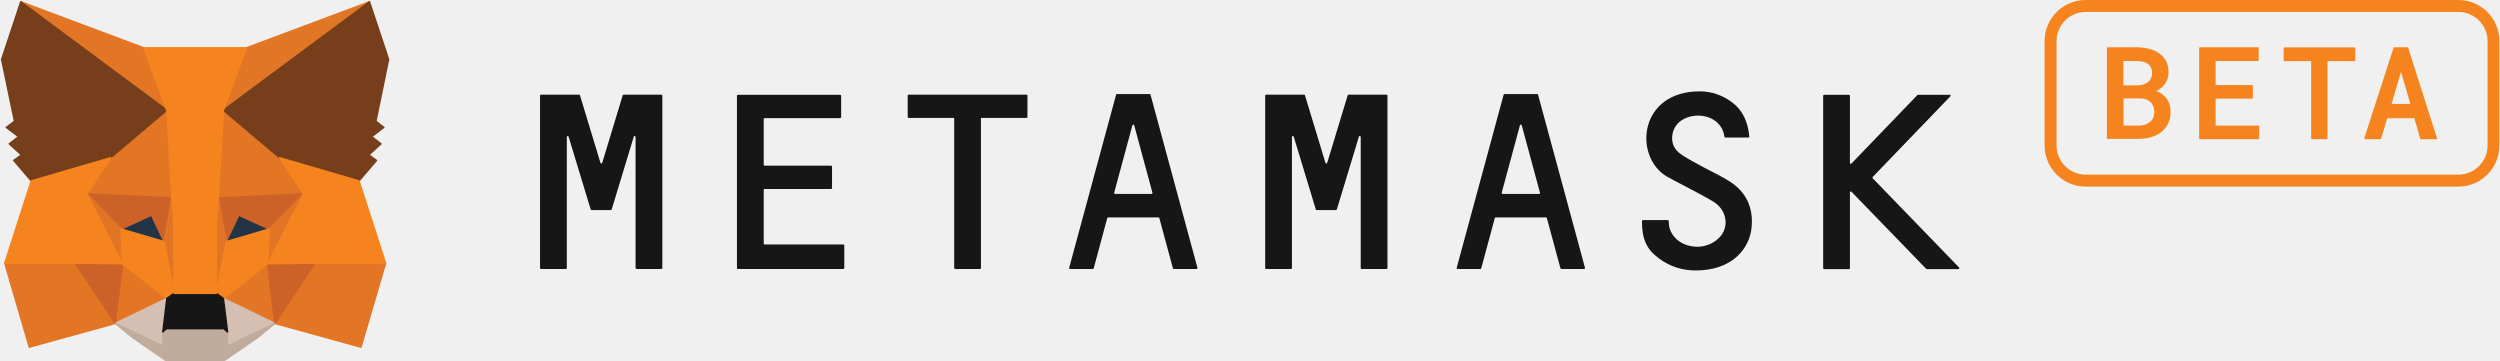
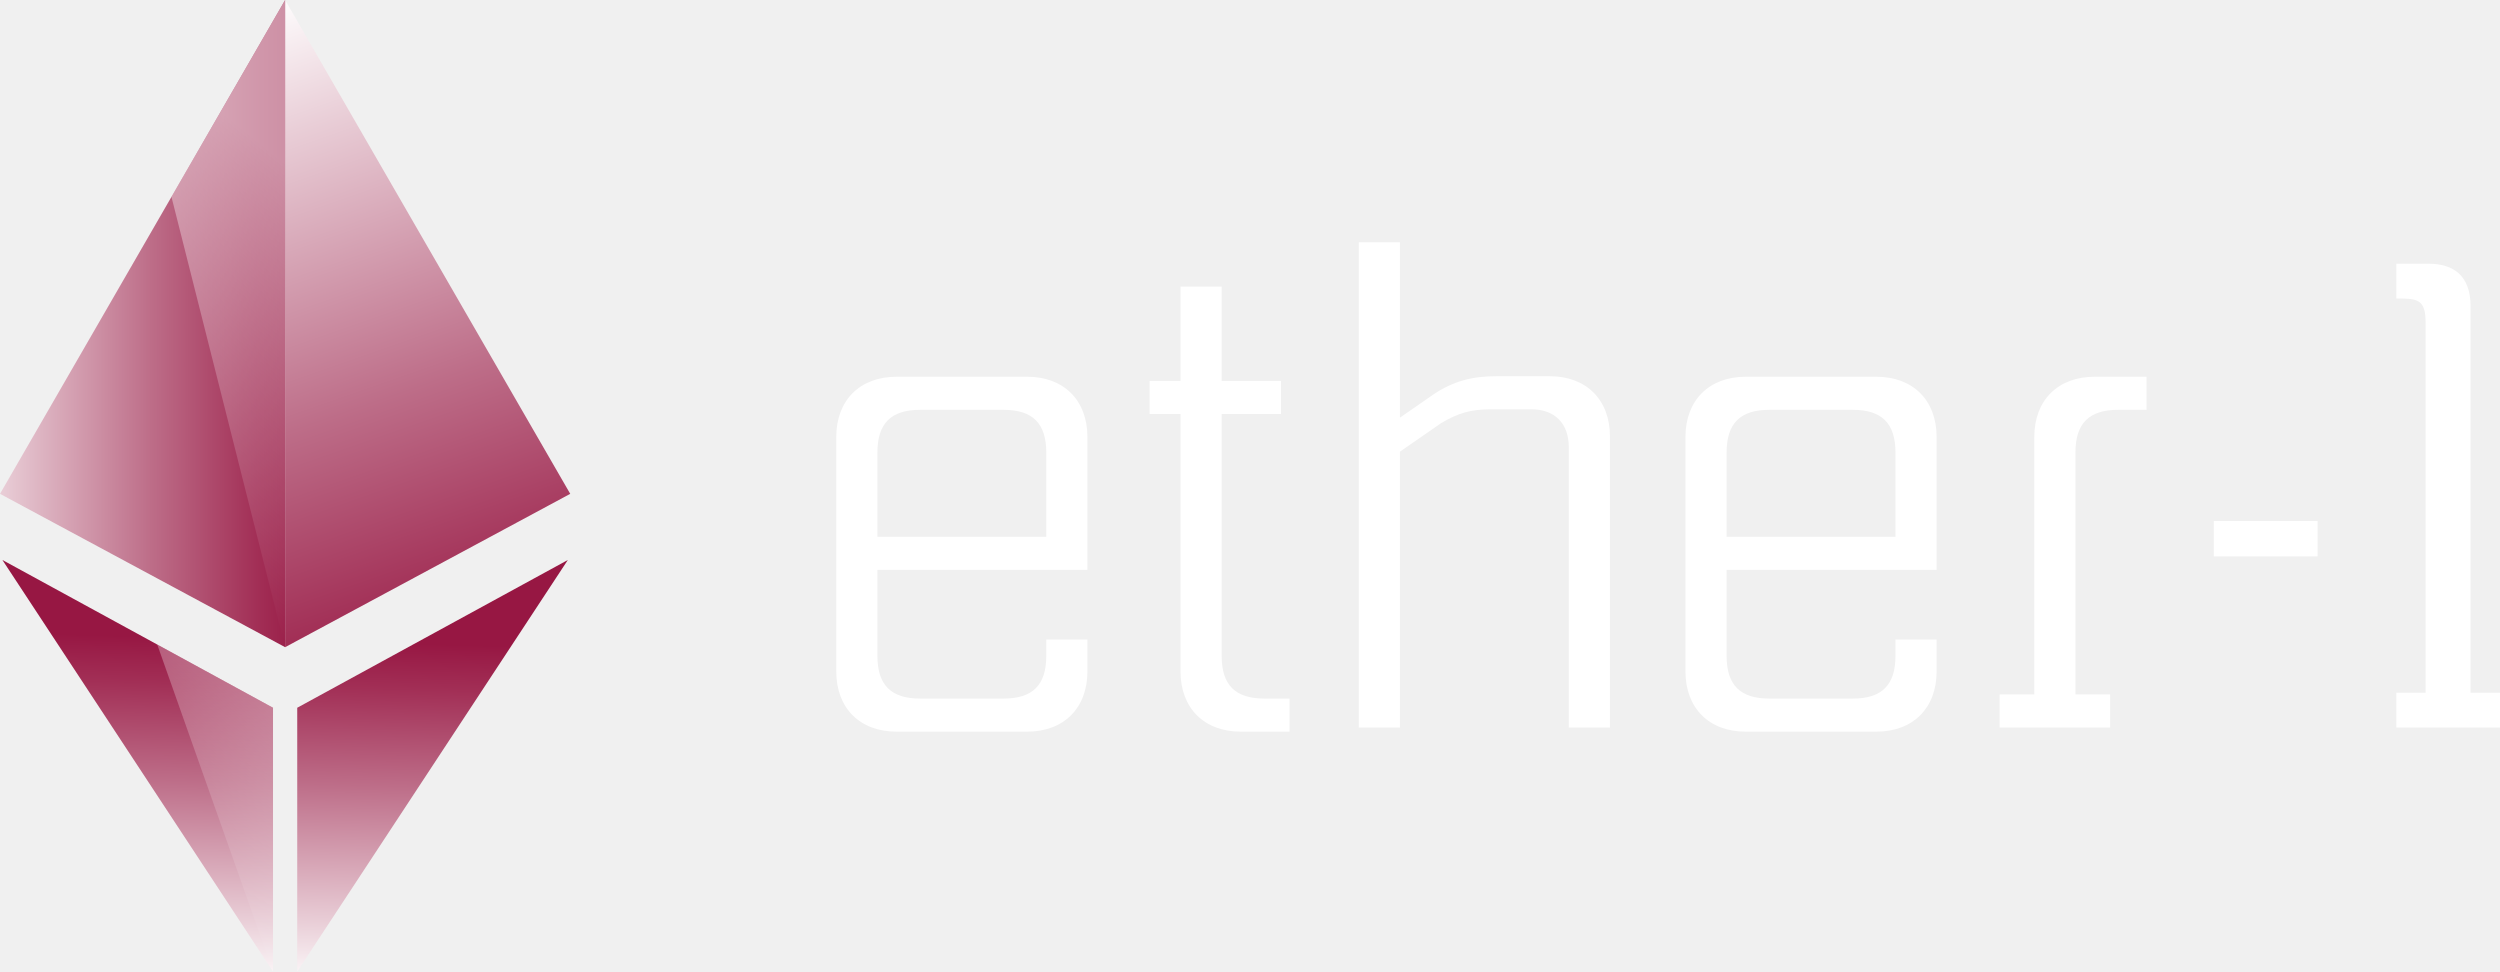
- <svg xmlns="http://www.w3.org/2000/svg" version="1.1" id="Layer_1" x="0px" y="0px" viewBox="0 0 1672.1 241.2" style="enable-background:new 0 0 1672.1 241.2;" xml:space="preserve">
+ <svg xmlns="http://www.w3.org/2000/svg" version="1.1" id="Layer_1" x="0px" y="0px" viewBox="0 0 1598.571 621.229" style="enable-background:new 0 0 1598.571 621.229;" xml:space="preserve">
  <style type="text/css">
- 	.st0{fill:#161616;}
- 	.st1{fill:#E17726;stroke:#E17726;stroke-linecap:round;stroke-linejoin:round;}
- 	.st2{fill:#E27625;stroke:#E27625;stroke-linecap:round;stroke-linejoin:round;}
- 	.st3{fill:#D5BFB2;stroke:#D5BFB2;stroke-linecap:round;stroke-linejoin:round;}
- 	.st4{fill:#233447;stroke:#233447;stroke-linecap:round;stroke-linejoin:round;}
- 	.st5{fill:#CC6228;stroke:#CC6228;stroke-linecap:round;stroke-linejoin:round;}
- 	.st6{fill:#E27525;stroke:#E27525;stroke-linecap:round;stroke-linejoin:round;}
- 	.st7{fill:#F5841F;stroke:#F5841F;stroke-linecap:round;stroke-linejoin:round;}
- 	.st8{fill:#C0AC9D;stroke:#C0AC9D;stroke-linecap:round;stroke-linejoin:round;}
- 	.st9{fill:#161616;stroke:#161616;stroke-linecap:round;stroke-linejoin:round;}
- 	.st10{fill:#763E1A;stroke:#763E1A;stroke-linecap:round;stroke-linejoin:round;}
- 	.st11{fill:#F5841F;}
+ 	.st0{fill:url(#SVGID_1_);}
+ 	.st1{opacity:0.5;fill:url(#SVGID_2_);}
+ 	.st2{fill:url(#SVGID_3_);}
+ 	.st3{fill:url(#SVGID_4_);}
+ 	.st4{fill:url(#SVGID_5_);}
+ 	.st5{opacity:0.5;fill:url(#SVGID_6_);}
+ 	.st6{fill:#FFFFFF;}
</style>
  <g>
-     <path class="st0" d="M1157.7,121.9c-6.8-4.5-14.3-7.7-21.4-11.7c-4.6-2.6-9.5-4.9-13.5-8.2c-6.8-5.6-5.4-16.6,1.7-21.4   c10.2-6.8,27.1-3,28.9,10.9c0,0.3,0.3,0.5,0.6,0.5h15.4c0.4,0,0.7-0.3,0.6-0.7c-0.8-9.6-4.5-17.6-11.3-22.7   c-6.5-4.9-13.9-7.5-21.8-7.5c-40.7,0-44.4,43.1-22.5,56.7c2.5,1.6,24,12.4,31.6,17.1s10,13.3,6.7,20.1c-3,6.2-10.8,10.5-18.6,10   c-8.5-0.5-15.1-5.1-17.4-12.3c-0.4-1.3-0.6-3.8-0.6-4.9c0-0.3-0.3-0.6-0.6-0.6h-16.7c-0.3,0-0.6,0.3-0.6,0.6   c0,12.1,3,18.8,11.2,24.9c7.7,5.8,16.1,8.2,24.8,8.2c22.8,0,34.6-12.9,37-26.3C1173.3,141.5,1169.4,129.7,1157.7,121.9z" />
-     <path class="st0" d="M432.6,63.3h-7.4h-8.1c-0.3,0-0.5,0.2-0.6,0.4l-13.7,45.2c-0.2,0.6-1,0.6-1.2,0l-13.7-45.2   c-0.1-0.3-0.3-0.4-0.6-0.4h-8.1h-7.4h-10c-0.3,0-0.6,0.3-0.6,0.6v115.4c0,0.3,0.3,0.6,0.6,0.6h16.7c0.3,0,0.6-0.3,0.6-0.6V91.6   c0-0.7,1-0.8,1.2-0.2l13.8,45.5l1,3.2c0.1,0.3,0.3,0.4,0.6,0.4h12.8c0.3,0,0.5-0.2,0.6-0.4l1-3.2l13.8-45.5   c0.2-0.7,1.2-0.5,1.2,0.2v87.7c0,0.3,0.3,0.6,0.6,0.6h16.7c0.3,0,0.6-0.3,0.6-0.6V63.9c0-0.3-0.3-0.6-0.6-0.6L432.6,63.3   L432.6,63.3z" />
-     <path class="st0" d="M902,63.3c-0.3,0-0.5,0.2-0.6,0.4l-13.7,45.2c-0.2,0.6-1,0.6-1.2,0l-13.7-45.2c-0.1-0.3-0.3-0.4-0.6-0.4h-25.4   c-0.3,0-0.6,0.3-0.6,0.6v115.4c0,0.3,0.3,0.6,0.6,0.6h16.7c0.3,0,0.6-0.3,0.6-0.6V91.6c0-0.7,1-0.8,1.2-0.2l13.8,45.5l1,3.2   c0.1,0.3,0.3,0.4,0.6,0.4h12.8c0.3,0,0.5-0.2,0.6-0.4l1-3.2l13.8-45.5c0.2-0.7,1.2-0.5,1.2,0.2v87.7c0,0.3,0.3,0.6,0.6,0.6h16.7   c0.3,0,0.6-0.3,0.6-0.6V63.9c0-0.3-0.3-0.6-0.6-0.6L902,63.3L902,63.3z" />
-     <path class="st0" d="M686.6,63.3h-31.1h-16.7h-31.1c-0.3,0-0.6,0.3-0.6,0.6v14.4c0,0.3,0.3,0.6,0.6,0.6h30.5v100.4   c0,0.3,0.3,0.6,0.6,0.6h16.7c0.3,0,0.6-0.3,0.6-0.6V78.9h30.5c0.3,0,0.6-0.3,0.6-0.6V63.9C687.2,63.6,687,63.3,686.6,63.3z" />
-     <path class="st0" d="M785.1,179.9h15.2c0.4,0,0.7-0.4,0.6-0.8L769.5,63.3c-0.1-0.3-0.3-0.4-0.6-0.4h-5.8h-10.2h-5.8   c-0.3,0-0.5,0.2-0.6,0.4l-31.4,115.8c-0.1,0.4,0.2,0.8,0.6,0.8h15.2c0.3,0,0.5-0.2,0.6-0.4l9.1-33.7c0.1-0.3,0.3-0.4,0.6-0.4h33.6   c0.3,0,0.5,0.2,0.6,0.4l9.1,33.7C784.6,179.7,784.9,179.9,785.1,179.9z M745.2,128.9l12.2-45.1c0.2-0.6,1-0.6,1.2,0l12.2,45.1   c0.1,0.4-0.2,0.8-0.6,0.8h-24.4C745.4,129.7,745.1,129.3,745.2,128.9z" />
-     <path class="st0" d="M1044.3,179.9h15.2c0.4,0,0.7-0.4,0.6-0.8l-31.4-115.8c-0.1-0.3-0.3-0.4-0.6-0.4h-5.8h-10.2h-5.8   c-0.3,0-0.5,0.2-0.6,0.4l-31.4,115.8c-0.1,0.4,0.2,0.8,0.6,0.8h15.2c0.3,0,0.5-0.2,0.6-0.4l9.1-33.7c0.1-0.3,0.3-0.4,0.6-0.4h33.6   c0.3,0,0.5,0.2,0.6,0.4l9.1,33.7C1043.8,179.7,1044,179.9,1044.3,179.9z M1004.4,128.9l12.2-45.1c0.2-0.6,1-0.6,1.2,0l12.2,45.1   c0.1,0.4-0.2,0.8-0.6,0.8H1005C1004.6,129.7,1004.3,129.3,1004.4,128.9z" />
-     <path class="st0" d="M510.8,162.8V127c0-0.3,0.3-0.6,0.6-0.6h44.5c0.3,0,0.6-0.3,0.6-0.6v-14.4c0-0.3-0.3-0.6-0.6-0.6h-44.5   c-0.3,0-0.6-0.3-0.6-0.6V79.6c0-0.3,0.3-0.6,0.6-0.6H562c0.3,0,0.6-0.3,0.6-0.6V64c0-0.3-0.3-0.6-0.6-0.6h-51.2h-17.3   c-0.3,0-0.6,0.3-0.6,0.6v15v31.9v15.6v37v15.8c0,0.3,0.3,0.6,0.6,0.6h17.3h53.3c0.3,0,0.6-0.3,0.6-0.6v-15.2c0-0.3-0.3-0.6-0.6-0.6   h-52.8C511,163.4,510.8,163.2,510.8,162.8z" />
-     <path class="st0" d="M1310.3,178.9l-57.8-59.7c-0.2-0.2-0.2-0.6,0-0.8l52-54c0.4-0.4,0.1-1-0.4-1h-21.3c-0.2,0-0.3,0.1-0.4,0.2   l-44.1,45.8c-0.4,0.4-1,0.1-1-0.4V64c0-0.3-0.3-0.6-0.6-0.6H1220c-0.3,0-0.6,0.3-0.6,0.6v115.4c0,0.3,0.3,0.6,0.6,0.6h16.7   c0.3,0,0.6-0.3,0.6-0.6v-50.8c0-0.5,0.7-0.8,1-0.4l50,51.6c0.1,0.1,0.3,0.2,0.4,0.2h21.3C1310.4,179.9,1310.7,179.2,1310.3,178.9z" />
-   </g>
-   <g>
-     <polygon class="st1" points="247.1,1.2 146,76.2 164.8,32  " />
    <g>
-       <polygon class="st2" points="13.9,1.2 114.1,76.9 96.2,32   " />
-       <polygon class="st2" points="210.7,175.1 183.8,216.3 241.4,232.2 257.9,176   " />
-       <polygon class="st2" points="3.2,176 19.6,232.2 77.1,216.3 50.3,175.1   " />
-       <polygon class="st2" points="74,105.5 58,129.7 115,132.3 113.1,70.8   " />
-       <polygon class="st2" points="187,105.5 147.3,70.1 146,132.3 203,129.7   " />
-       <polygon class="st2" points="77.1,216.3 111.6,199.6 81.9,176.4   " />
-       <polygon class="st2" points="149.4,199.6 183.8,216.3 179.1,176.4   " />
+       <linearGradient id="SVGID_1_" gradientUnits="userSpaceOnUse" x1="84.287" y1="628.88" x2="90.287" y2="406.881">
+         <stop offset="0" style="stop-color:#FFFFFF" />
+         <stop offset="0.19" style="stop-color:#E9CED7" />
+         <stop offset="0.589" style="stop-color:#BD6D88" />
+         <stop offset="0.868" style="stop-color:#A22F56" />
+         <stop offset="1" style="stop-color:#971743" />
+       </linearGradient>
+       <polygon class="st0" points="1.532,358.067 174.568,621.229 174.568,452.555   " />
+       <linearGradient id="SVGID_2_" gradientUnits="userSpaceOnUse" x1="224.695" y1="417.992" x2="100.195" y2="558.992">
+         <stop offset="0" style="stop-color:#FFFFFF" />
+         <stop offset="1" style="stop-color:#FFFFFF;stop-opacity:0" />
+       </linearGradient>
+       <polygon class="st1" points="100.541,412.132 174.568,621.229 174.568,452.555   " />
+       <linearGradient id="SVGID_3_" gradientUnits="userSpaceOnUse" x1="270.399" y1="633.911" x2="276.399" y2="411.91">
+         <stop offset="0" style="stop-color:#FFFFFF" />
+         <stop offset="0.19" style="stop-color:#E9CED7" />
+         <stop offset="0.589" style="stop-color:#BD6D88" />
+         <stop offset="0.868" style="stop-color:#A22F56" />
+         <stop offset="1" style="stop-color:#971743" />
+       </linearGradient>
+       <polygon class="st2" points="363.094,358.067 190.061,452.555 190.061,621.229   " />
+       <linearGradient id="SVGID_4_" gradientUnits="userSpaceOnUse" x1="148.029" y1="6.041" x2="298.03" y2="435.042">
+         <stop offset="0" style="stop-color:#FFFFFF" />
+         <stop offset="0.19" style="stop-color:#E9CED7" />
+         <stop offset="0.589" style="stop-color:#BD6D88" />
+         <stop offset="0.868" style="stop-color:#A22F56" />
+         <stop offset="1" style="stop-color:#971743" />
+       </linearGradient>
+       <polygon class="st3" points="182.314,0.006 182.314,413.824 364.623,315.773   " />
+       <linearGradient id="SVGID_5_" gradientUnits="userSpaceOnUse" x1="-46" y1="206.912" x2="196.294" y2="206.912">
+         <stop offset="0" style="stop-color:#FFFFFF" />
+         <stop offset="0.19" style="stop-color:#E9CED7" />
+         <stop offset="0.589" style="stop-color:#BD6D88" />
+         <stop offset="0.868" style="stop-color:#A22F56" />
+         <stop offset="1" style="stop-color:#971743" />
+       </linearGradient>
+       <polygon class="st4" points="182.311,0 0,315.773 182.311,413.824 182.314,413.824 182.314,0.006   " />
+       <linearGradient id="SVGID_6_" gradientUnits="userSpaceOnUse" x1="232.276" y1="145.218" x2="83.276" y2="329.218">
+         <stop offset="0" style="stop-color:#FFFFFF" />
+         <stop offset="1" style="stop-color:#FFFFFF;stop-opacity:0" />
+       </linearGradient>
+       <polygon class="st5" points="182.314,413.824 109.636,125.878 109.636,125.878 182.314,0.006   " />
    </g>
    <g>
-       <polygon class="st3" points="183.8,216.3 149.4,199.6 152.2,222 151.9,231.5   " />
-       <polygon class="st3" points="77.1,216.3 109.1,231.5 108.9,222 111.6,199.6   " />
+       <g>
+         <path class="st6" d="M819.119,243.559v21.149h-37.951v154.655c0,18.668,8.663,27.328,27.325,27.328h16.055v21.152h-31.131     c-23.493,0-38.563-15.07-38.563-38.563V264.709h-19.752v-21.149h19.752v-60.287h26.314v60.287H819.119z" />
+       </g>
+       <g>
+         <path class="st6" d="M916.897,251.994c12.545-8.279,24.577-11.517,40.31-11.429h33.683c23.493,0,38.563,15.07,38.563,38.564     v186.056h-26.311V286.043c0-15.325-8.997-24.325-23.994-24.325H953.48c-12.885,0-20.994,2.332-31.881,8.769l-26.432,18.311     v176.388h-26.314V154.907h26.314v112.151L916.897,251.994z" />
+       </g>
+       <path class="st6" d="M1238.328,364.397v-84.932c0-23.493-15.07-38.563-38.563-38.563l-83.473-0.003    c-23.493,0-38.563,15.07-38.563,38.563v149.818c0,23.493,15.07,38.563,38.563,38.563h83.473c23.493,0,38.563-15.07,38.563-38.563    v-20.355h-26.312v10.444c0,18.662-8.666,27.325-27.325,27.325h-53.32c-18.665,0-27.328-8.663-27.328-27.325v-54.973H1238.328z     M1104.043,289.382c0-18.665,8.663-27.328,27.328-27.328h53.32c18.659,0,27.325,8.663,27.325,27.328v53.868h-107.974V289.382z" />
+       <g>
+         <path class="st6" d="M1354.425,262.051c-18.665,0-27.325,8.666-27.325,27.325v154.655h22.163v21.152h-70.641v-21.152h22.16     V279.462c0-23.493,15.07-38.563,38.563-38.563h33.22v21.152H1354.425z" />
+       </g>
+       <g>
+         <rect x="1415.583" y="333.143" class="st6" width="66.349" height="22.614" />
+       </g>
+       <g>
+         <path class="st6" d="M1532.296,465.184v-22.248h18.712V206.551c0-13.239-3.75-15.46-14.288-15.639l-4.424-0.009v-22.257h20.774     c15.823,0,26.596,7.737,26.672,26.895v247.395h18.829v22.248H1532.296z" />
+       </g>
+       <path class="st6" d="M695.328,364.397v-84.932c0-23.493-15.07-38.563-38.563-38.563l-83.473-0.003    c-23.493,0-38.563,15.07-38.563,38.563v149.818c0,23.493,15.07,38.563,38.563,38.563h83.473c23.493,0,38.563-15.07,38.563-38.563    v-20.355h-26.312v10.444c0,18.662-8.666,27.325-27.325,27.325h-53.32c-18.665,0-27.328-8.663-27.328-27.325v-54.973H695.328z     M561.042,289.382c0-18.665,8.663-27.328,27.328-27.328h53.32c18.659,0,27.325,8.663,27.325,27.328v53.868H561.042V289.382z" />
    </g>
-     <polygon class="st4" points="109.7,161.6 81.1,153.2 101.3,143.9  " />
-     <polygon class="st4" points="151.3,161.6 159.7,143.9 180,153.2  " />
-     <g>
-       <polygon class="st5" points="77.1,216.3 82.1,175.1 50.3,176   " />
-       <polygon class="st5" points="178.9,175.1 183.8,216.3 210.7,176   " />
-       <polygon class="st5" points="203,129.7 146,132.3 151.3,161.6 159.7,143.9 180,153.2   " />
-       <polygon class="st5" points="81.1,153.2 101.3,143.9 109.7,161.6 115,132.3 58,129.7   " />
-     </g>
-     <g>
-       <polygon class="st6" points="58,129.7 81.9,176.4 81.1,153.2   " />
-       <polygon class="st6" points="180,153.2 179.1,176.4 203,129.7   " />
-       <polygon class="st6" points="115,132.3 109.7,161.6 116.4,196.2 117.9,150.6   " />
-       <polygon class="st6" points="146,132.3 143.2,150.5 144.6,196.2 151.3,161.6   " />
-     </g>
-     <polygon class="st7" points="151.3,161.6 144.6,196.2 149.4,199.6 179.1,176.4 180,153.2  " />
-     <polygon class="st7" points="81.1,153.2 81.9,176.4 111.6,199.6 116.4,196.2 109.7,161.6  " />
-     <polygon class="st8" points="151.9,231.5 152.2,222 149.6,219.8 111.4,219.8 108.9,222 109.1,231.5 77.1,216.3 88.3,225.5    111,241.2 149.9,241.2 172.7,225.5 183.8,216.3  " />
-     <polygon class="st9" points="149.4,199.6 144.6,196.2 116.4,196.2 111.6,199.6 108.9,222 111.4,219.8 149.6,219.8 152.2,222  " />
-     <g>
-       <polygon class="st10" points="251.4,81.1 259.9,39.7 247.1,1.2 149.4,73.7 187,105.5 240.1,121 251.8,107.3 246.7,103.6     254.8,96.2 248.6,91.4 256.7,85.2   " />
-       <polygon class="st10" points="1.1,39.7 9.7,81.1 4.2,85.2 12.4,91.4 6.2,96.2 14.3,103.6 9.2,107.3 20.9,121 74,105.5 111.6,73.7     13.9,1.2   " />
-     </g>
-     <polygon class="st7" points="240.1,121 187,105.5 203,129.7 179.1,176.4 210.7,176 257.9,176  " />
-     <polygon class="st7" points="74,105.5 20.9,121 3.2,176 50.3,176 81.9,176.4 58,129.7  " />
-     <polygon class="st7" points="146,132.3 149.4,73.7 164.8,32 96.2,32 111.6,73.7 115,132.3 116.3,150.7 116.4,196.2 144.6,196.2    144.7,150.7  " />
  </g>
-   <g>
-     <path class="st7" d="M1409.7,92.6V32.1h19.3c2.9,0,5.6,0.4,8.2,1c2.5,0.6,4.7,1.6,6.6,2.9c1.9,1.3,3.4,3,4.5,5.1   c1.1,2.1,1.6,4.5,1.6,7.3c0,3-0.9,5.5-2.5,7.7c-1.6,2.1-3.8,3.8-6.6,4.9c1.7,0.5,3.2,1.1,4.5,2c1.3,0.9,2.4,1.9,3.3,3.1   c0.9,1.2,1.6,2.6,2,4c0.5,1.5,0.7,3.1,0.7,4.7c0,2.9-0.5,5.4-1.6,7.6c-1.1,2.2-2.5,4-4.4,5.5c-1.9,1.5-4.1,2.6-6.6,3.3   c-2.6,0.8-5.3,1.2-8.3,1.2H1409.7z M1419.8,57.6h9.6c1.5,0,2.9-0.2,4.2-0.6c1.3-0.4,2.4-0.9,3.3-1.7c0.9-0.7,1.7-1.6,2.2-2.7   c0.6-1.1,0.8-2.3,0.8-3.7c0-1.5-0.3-2.8-0.8-3.9c-0.5-1.1-1.3-2-2.2-2.7c-1-0.7-2.1-1.2-3.4-1.5c-1.3-0.3-2.7-0.5-4.3-0.5h-9.5   V57.6z M1419.8,65.2v19.3h10.9c1.6,0,3-0.3,4.3-0.7c1.3-0.5,2.4-1.1,3.4-1.9c0.9-0.8,1.7-1.8,2.2-2.9c0.5-1.2,0.8-2.5,0.8-3.9   c0-1.5-0.2-2.9-0.7-4.1c-0.5-1.2-1.1-2.2-2-3.1c-0.9-0.8-2-1.5-3.2-1.9c-1.3-0.5-2.7-0.7-4.3-0.7H1419.8z" />
-     <path class="st7" d="M1506.3,65.5h-24.9v19h29.1v8.1h-39.1V32.1h38.8v8.2h-28.8v17.1h24.9V65.5z" />
-     <path class="st7" d="M1574.8,40.4h-18.6v52.2h-9.9V40.4h-18.4v-8.2h46.9V40.4z" />
-     <path class="st7" d="M1615.2,78.6h-18.9l-4.2,14h-10.3l19.6-60.5h8.8l19.3,60.5h-10.3L1615.2,78.6z M1598.9,70h13.9l-6.9-23.7   L1598.9,70z" />
-   </g>
-   <path class="st11" d="M1644.3,8c10.7,0,19.5,8.7,19.5,19.5v69.8c0,10.7-8.7,19.5-19.5,19.5H1395c-10.7,0-19.5-8.7-19.5-19.5V27.5  c0-10.7,8.7-19.5,19.5-19.5H1644.3 M1644.3,0H1395c-15.2,0-27.5,12.3-27.5,27.5v69.8c0,15.2,12.3,27.5,27.5,27.5h249.2  c15.2,0,27.5-12.3,27.5-27.5V27.5C1671.7,12.3,1659.4,0,1644.3,0L1644.3,0z" />
</svg>
